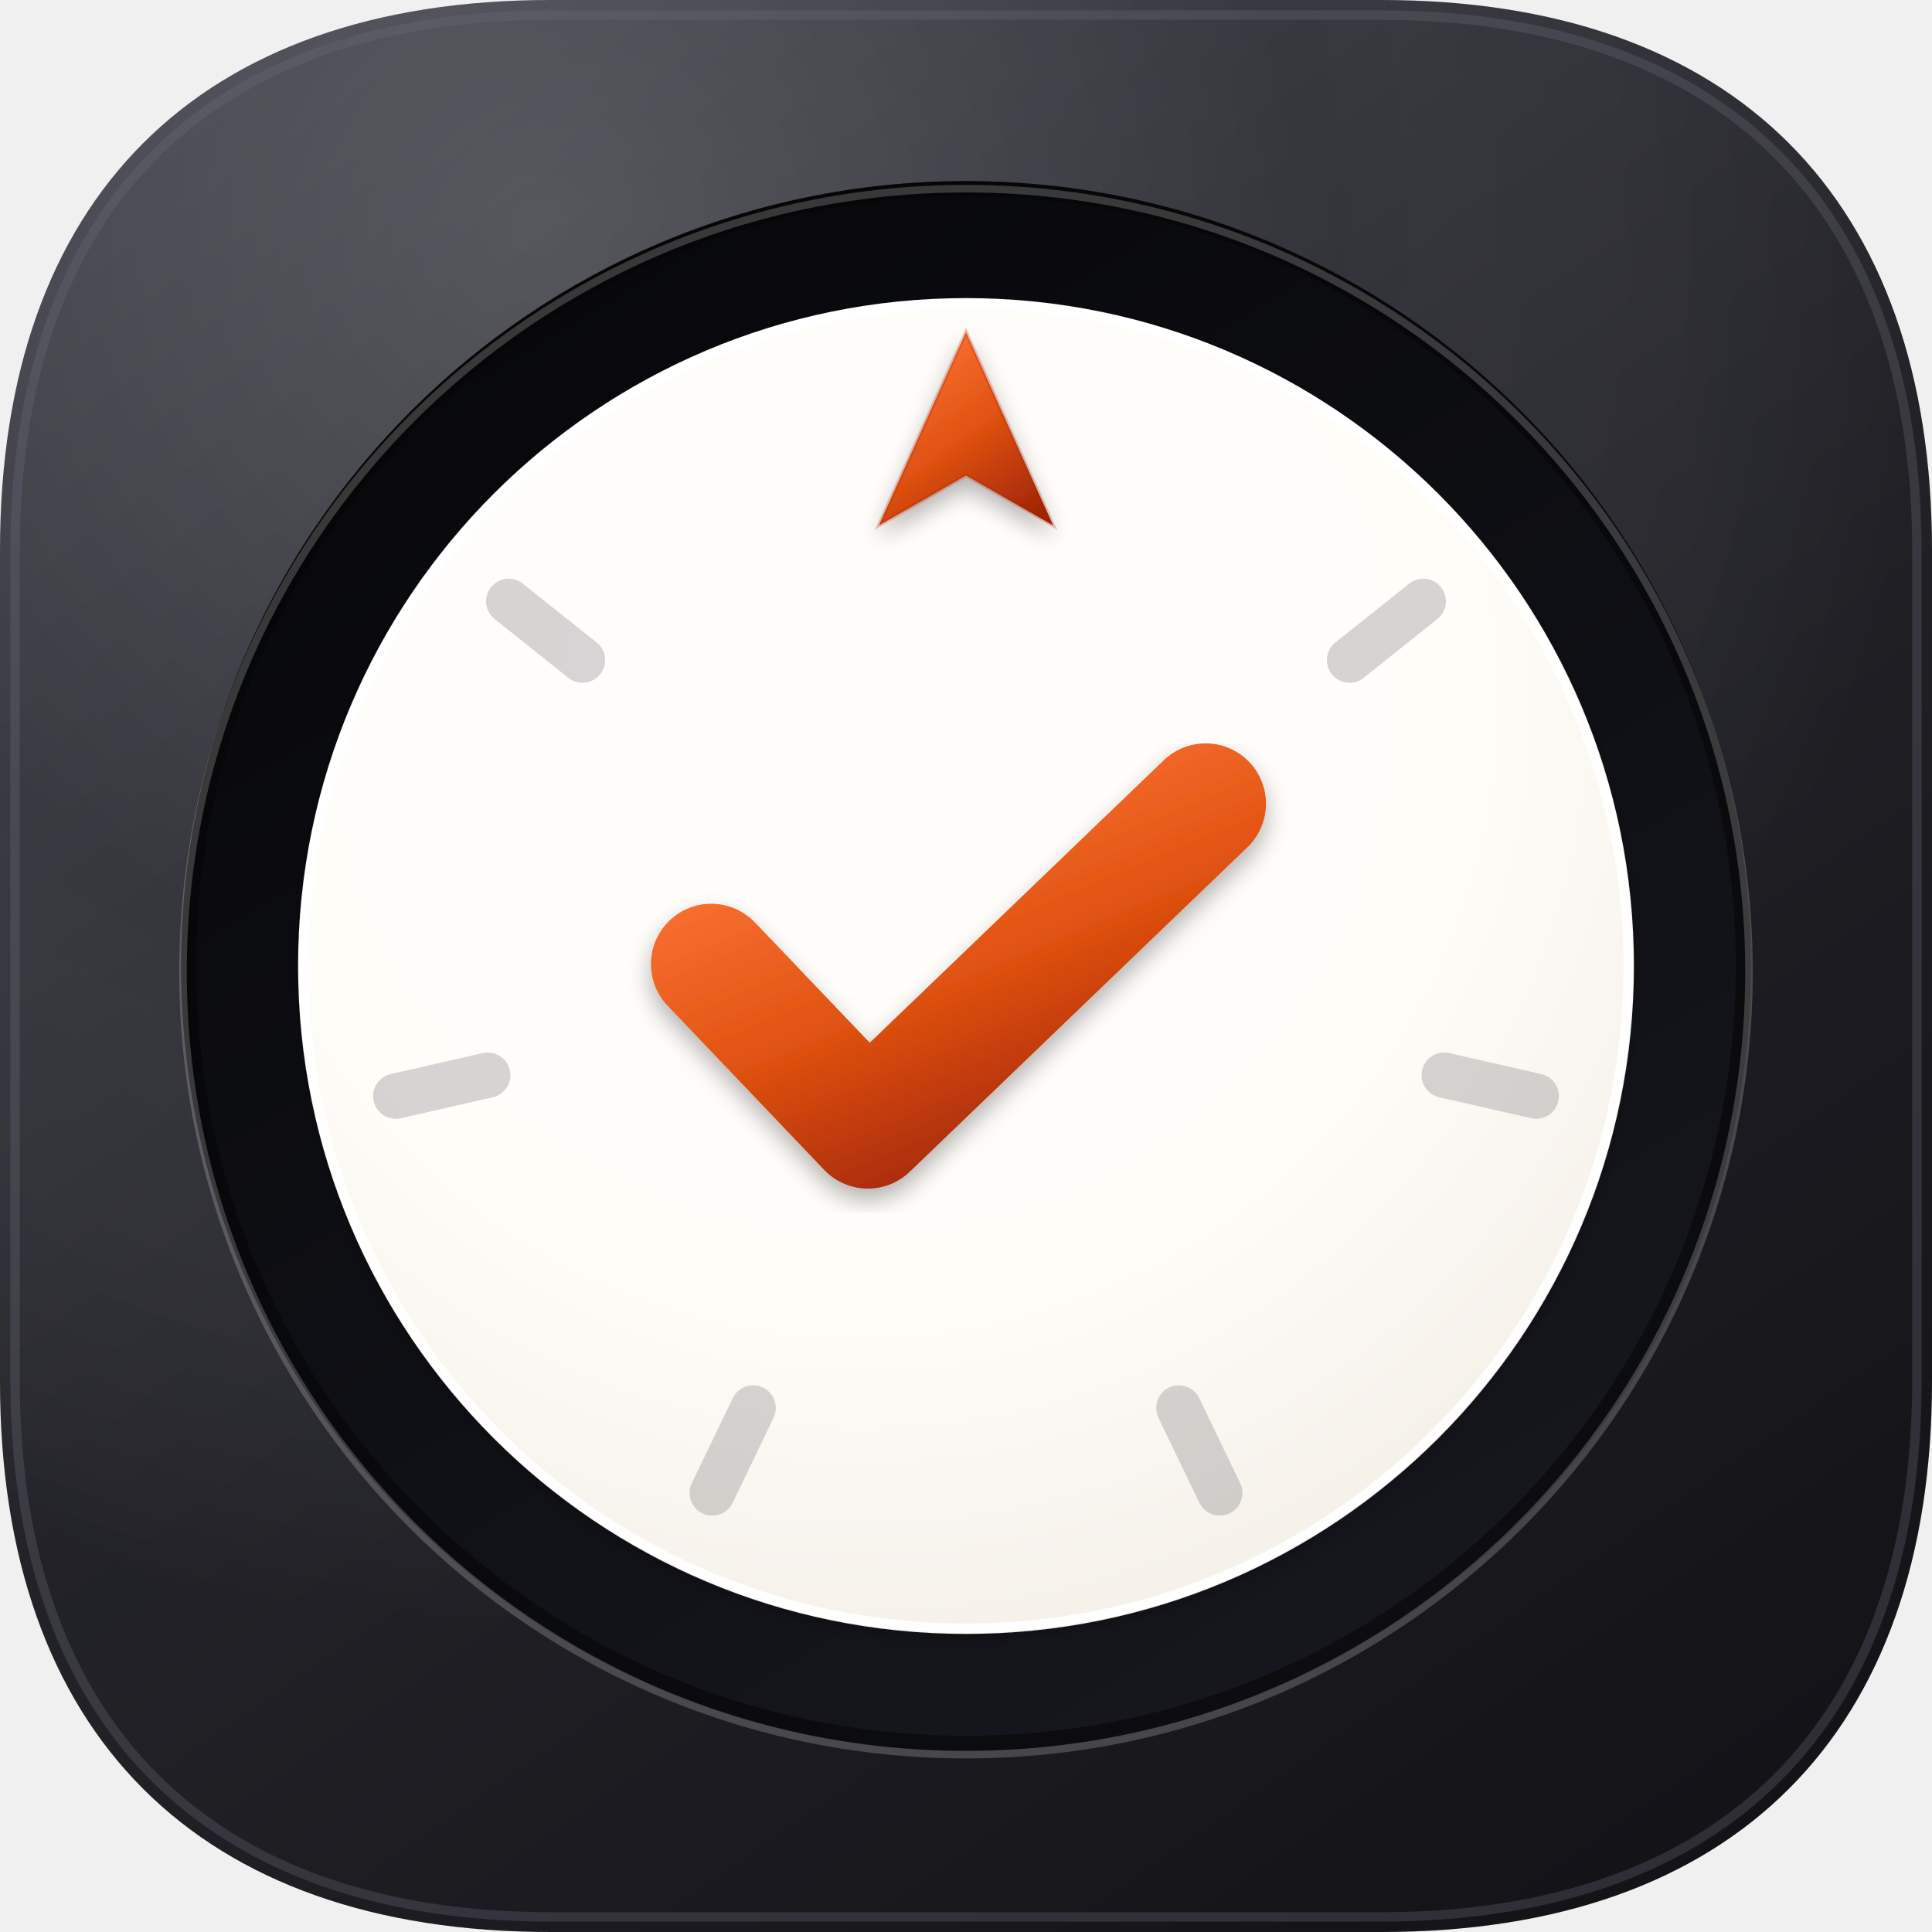
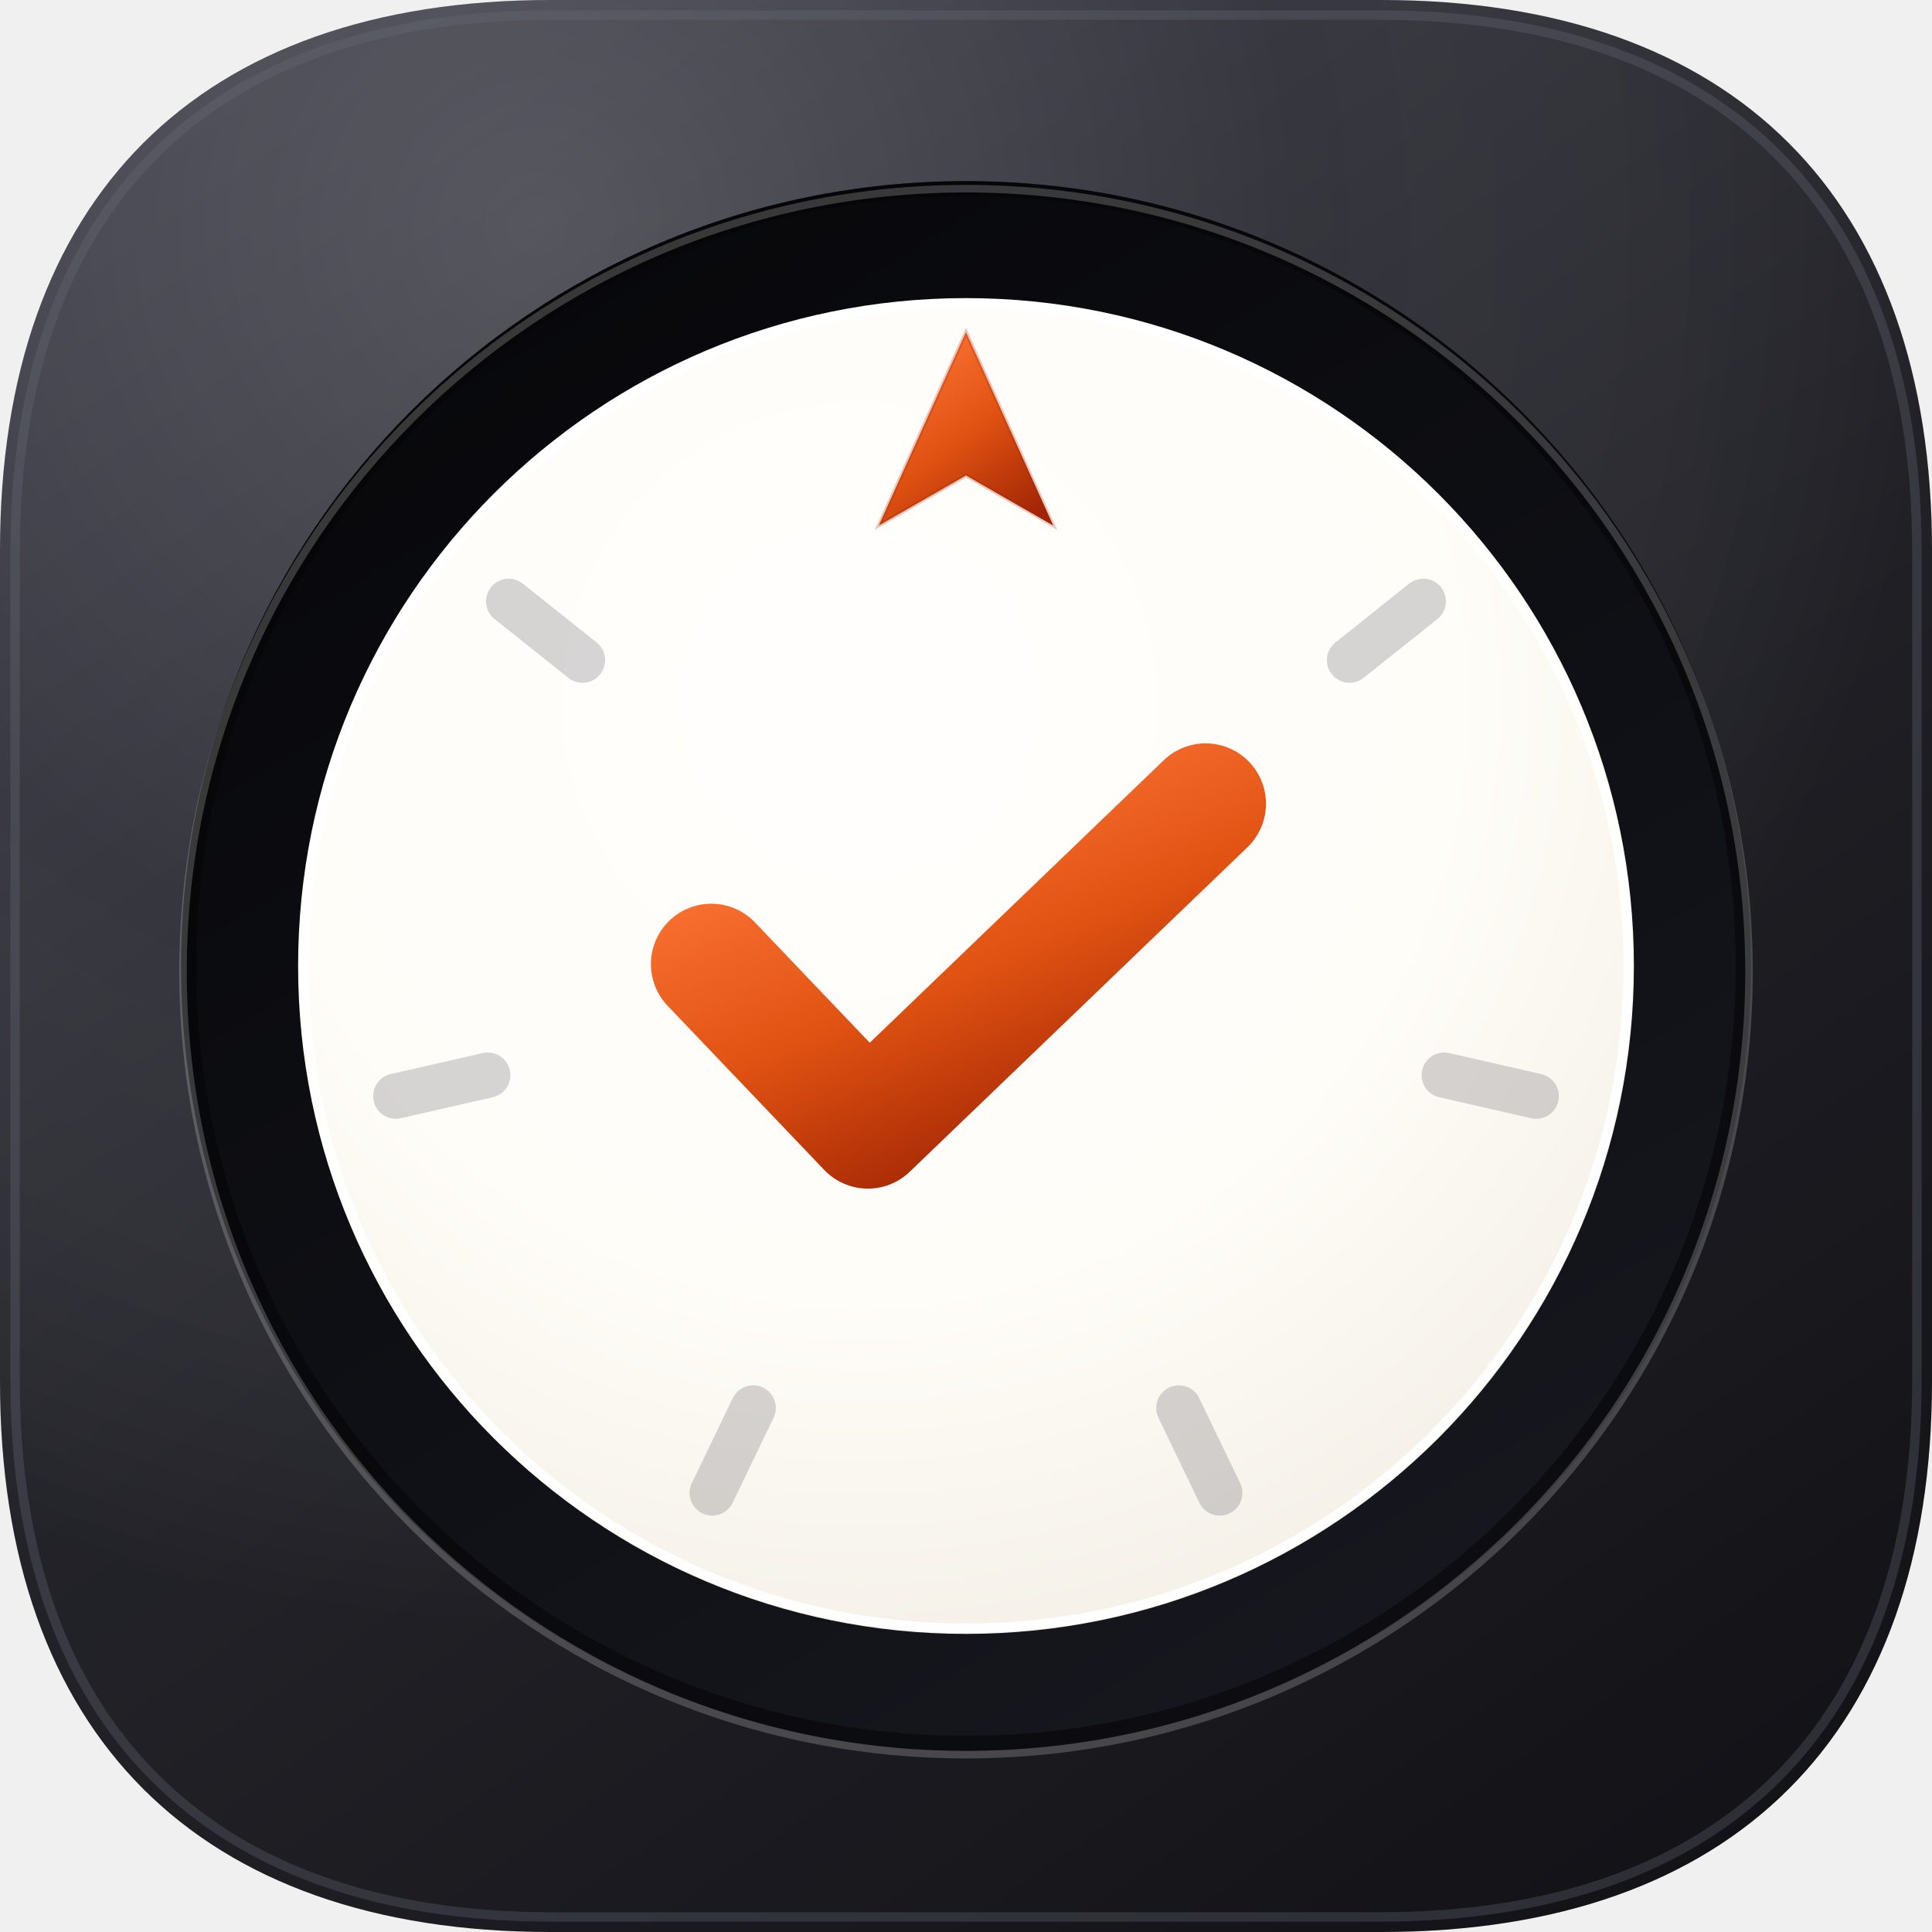
- <svg xmlns="http://www.w3.org/2000/svg" viewBox="0 0 1024 1024" width="64" height="64">
+ <svg xmlns="http://www.w3.org/2000/svg" viewBox="0 0 1024 1024" width="1024" height="1024">
  <defs>
    <clipPath id="septena_clip">
      <path d="M 291.84 0 L 732.16 0 C 918.94 0, 1024 105.06, 1024 291.84 L 1024 732.16 C 1024 918.94, 918.94 1024, 732.16 1024 L 291.84 1024 C 105.06 1024, 0 918.94, 0 732.16 L 0 291.84 C 0 105.06, 105.06 0, 291.84 0 Z" />
    </clipPath>
    <linearGradient id="septena_shell" x1="0.16" y1="0.02" x2="0.84" y2="1">
      <stop offset="0%" stop-color="#3B3C46" />
      <stop offset="48%" stop-color="#27272E" />
      <stop offset="100%" stop-color="#15151A" />
    </linearGradient>
    <radialGradient id="septena_sheen" cx="0.28" cy="0.12" r="0.72">
      <stop offset="0%" stop-color="#FFFFFF" stop-opacity="0.16" />
      <stop offset="55%" stop-color="#FFFFFF" stop-opacity="0.03" />
      <stop offset="100%" stop-color="#000000" stop-opacity="0.12" />
    </radialGradient>
    <linearGradient id="septena_well" x1="0.2" y1="0" x2="0.8" y2="1">
      <stop offset="0%" stop-color="#07070A" />
      <stop offset="55%" stop-color="#0F1015" />
      <stop offset="100%" stop-color="#181920" />
    </linearGradient>
    <radialGradient id="septena_face" cx="42%" cy="30%" r="72%">
      <stop offset="0%" stop-color="#FFFEFD" />
      <stop offset="62%" stop-color="#FFFDF8" />
      <stop offset="100%" stop-color="#F5F1E9" />
    </radialGradient>
    <linearGradient id="septena_acc" x1="0.18" y1="0" x2="0.82" y2="1">
      <stop offset="0%" stop-color="#FF7738" />
      <stop offset="52%" stop-color="#E05212" />
      <stop offset="100%" stop-color="#A12504" />
    </linearGradient>
    <linearGradient id="septena_ink" x1="0.25" y1="0" x2="0.75" y2="1">
      <stop offset="0%" stop-color="#4C5058" />
      <stop offset="100%" stop-color="#363940" />
    </linearGradient>
-     <filter id="septena_shPlate" x="-16%" y="-14%" width="132%" height="136%">
-       <feDropShadow dx="0" dy="14" stdDeviation="14" flood-color="#040407" flood-opacity="0.44" />
-       <feDropShadow dx="0" dy="3" stdDeviation="4" flood-color="#040407" flood-opacity="0.26" />
-     </filter>
-     <filter id="septena_shSm" x="-22%" y="-22%" width="144%" height="148%">
-       <feDropShadow dx="0" dy="6" stdDeviation="6" flood-color="#040407" flood-opacity="0.30" />
-     </filter>
  </defs>
  <g clip-path="url(#septena_clip)">
    <rect x="0" y="0" width="1024" height="1024" fill="url(#septena_shell)" />
    <rect x="0" y="0" width="1024" height="1024" fill="url(#septena_sheen)" />
    <path d="M 292.26 8 L 731.74 8 C 913.67 8, 1016 110.33, 1016 292.26 L 1016 731.74 C 1016 913.67, 913.67 1016, 731.74 1016 L 292.26 1016 C 110.33 1016, 8 913.67, 8 731.74 L 8 292.26 C 8 110.33, 110.33 8, 292.26 8 Z" fill="none" stroke="#686A78" stroke-opacity="0.32" stroke-width="5" />
    <circle cx="512" cy="512" r="416" fill="url(#septena_well)" />
    <circle cx="512" cy="512" r="412" fill="none" stroke="#040407" stroke-opacity="0.55" stroke-width="8" />
    <circle cx="512" cy="515" r="415" fill="none" stroke="#FFFFFF" stroke-opacity="0.2" stroke-width="4" />
-     <g filter="url(#septena_shPlate)">
+     <g>
      <circle cx="512" cy="512" r="354" fill="url(#septena_face)" />
      <circle cx="512" cy="512" r="351" fill="none" stroke="#FFFFFF" stroke-opacity="0.94" stroke-width="5" />
    </g>
    <g>
      <line x1="715.28" y1="349.89" x2="754.37" y2="318.72" stroke="#6A6770" stroke-width="24" stroke-linecap="round" opacity="0.28" />
      <line x1="765.48" y1="569.86" x2="814.23" y2="580.98" stroke="#6A6770" stroke-width="24" stroke-linecap="round" opacity="0.28" />
      <line x1="624.81" y1="746.25" x2="646.5" y2="791.3" stroke="#6A6770" stroke-width="24" stroke-linecap="round" opacity="0.28" />
      <line x1="399.19" y1="746.25" x2="377.5" y2="791.3" stroke="#6A6770" stroke-width="24" stroke-linecap="round" opacity="0.28" />
      <line x1="258.52" y1="569.86" x2="209.77" y2="580.98" stroke="#6A6770" stroke-width="24" stroke-linecap="round" opacity="0.28" />
      <line x1="308.72" y1="349.89" x2="269.63" y2="318.72" stroke="#6A6770" stroke-width="24" stroke-linecap="round" opacity="0.28" />
    </g>
-     <path d="M 512 176 L 558.23 278.53 L 512 252 L 465.77 278.53 Z" fill="url(#septena_acc)" stroke="#A12504" stroke-opacity="0.24" stroke-width="2" filter="url(#septena_shSm)" />
-     <g filter="url(#septena_shSm)">
+     <path d="M 512 176 L 558.23 278.53 L 512 252 L 465.77 278.53 Z" fill="url(#septena_acc)" stroke="#A12504" stroke-opacity="0.24" stroke-width="2" />
+     <g>
      <path d="M 377 511 L 460 598 L 639 426" fill="none" stroke="url(#septena_acc)" stroke-width="64" stroke-linecap="round" stroke-linejoin="round" />
    </g>
  </g>
</svg>
